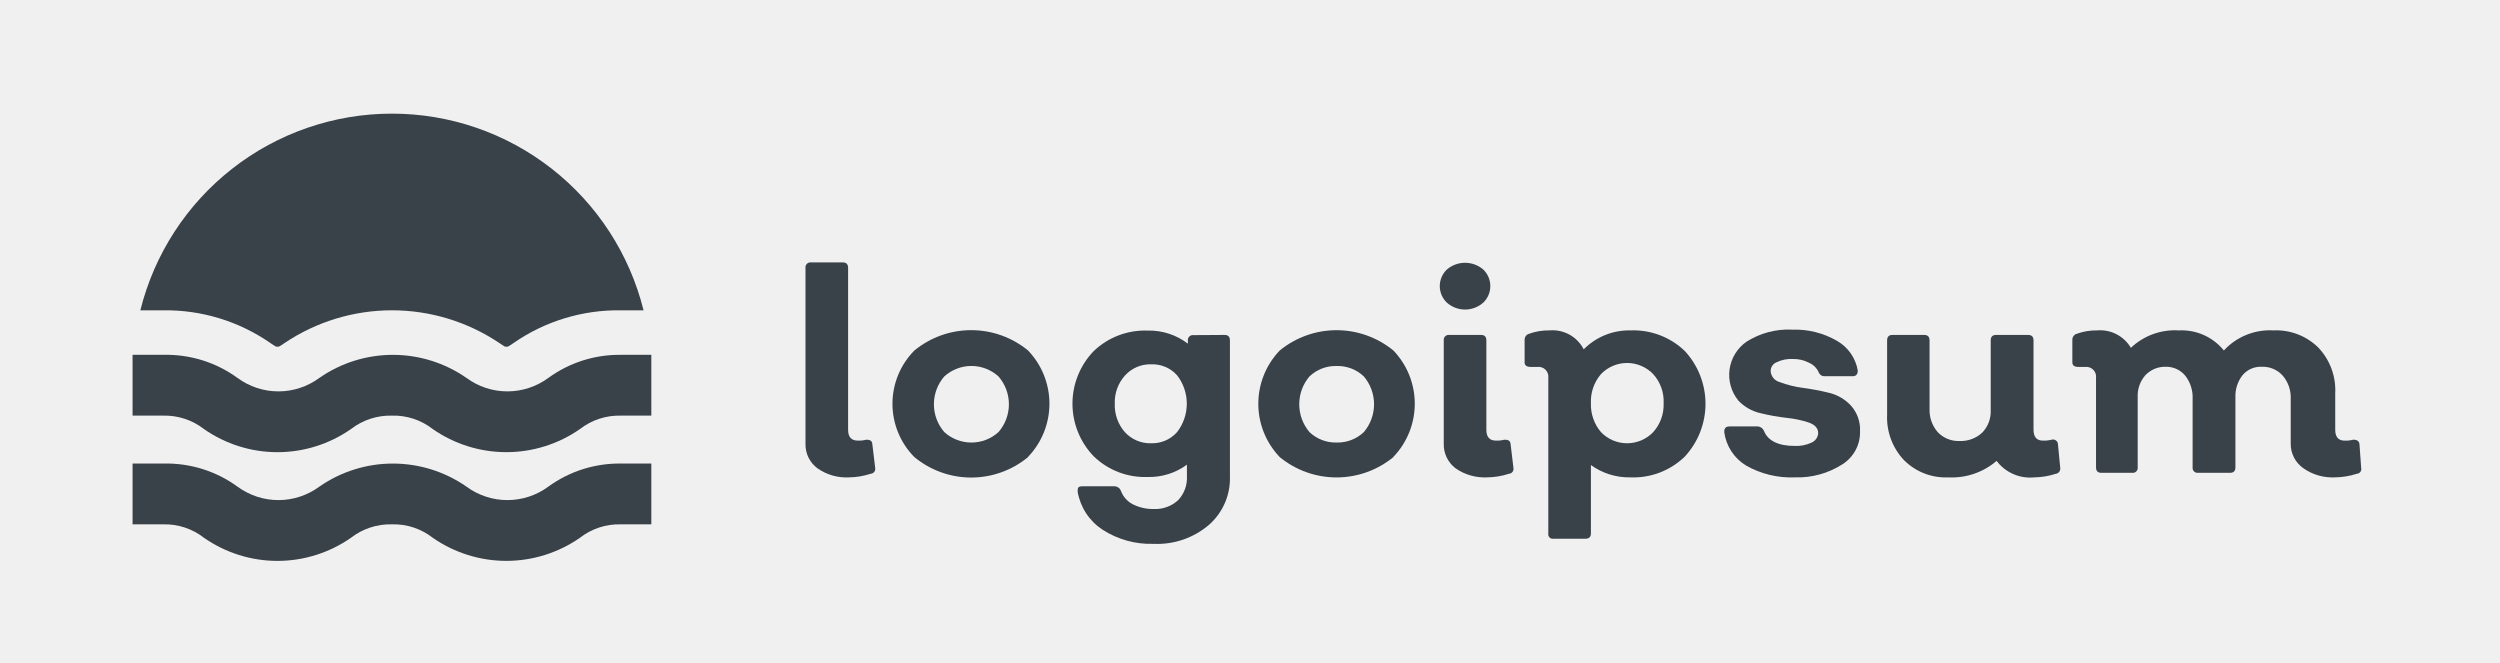
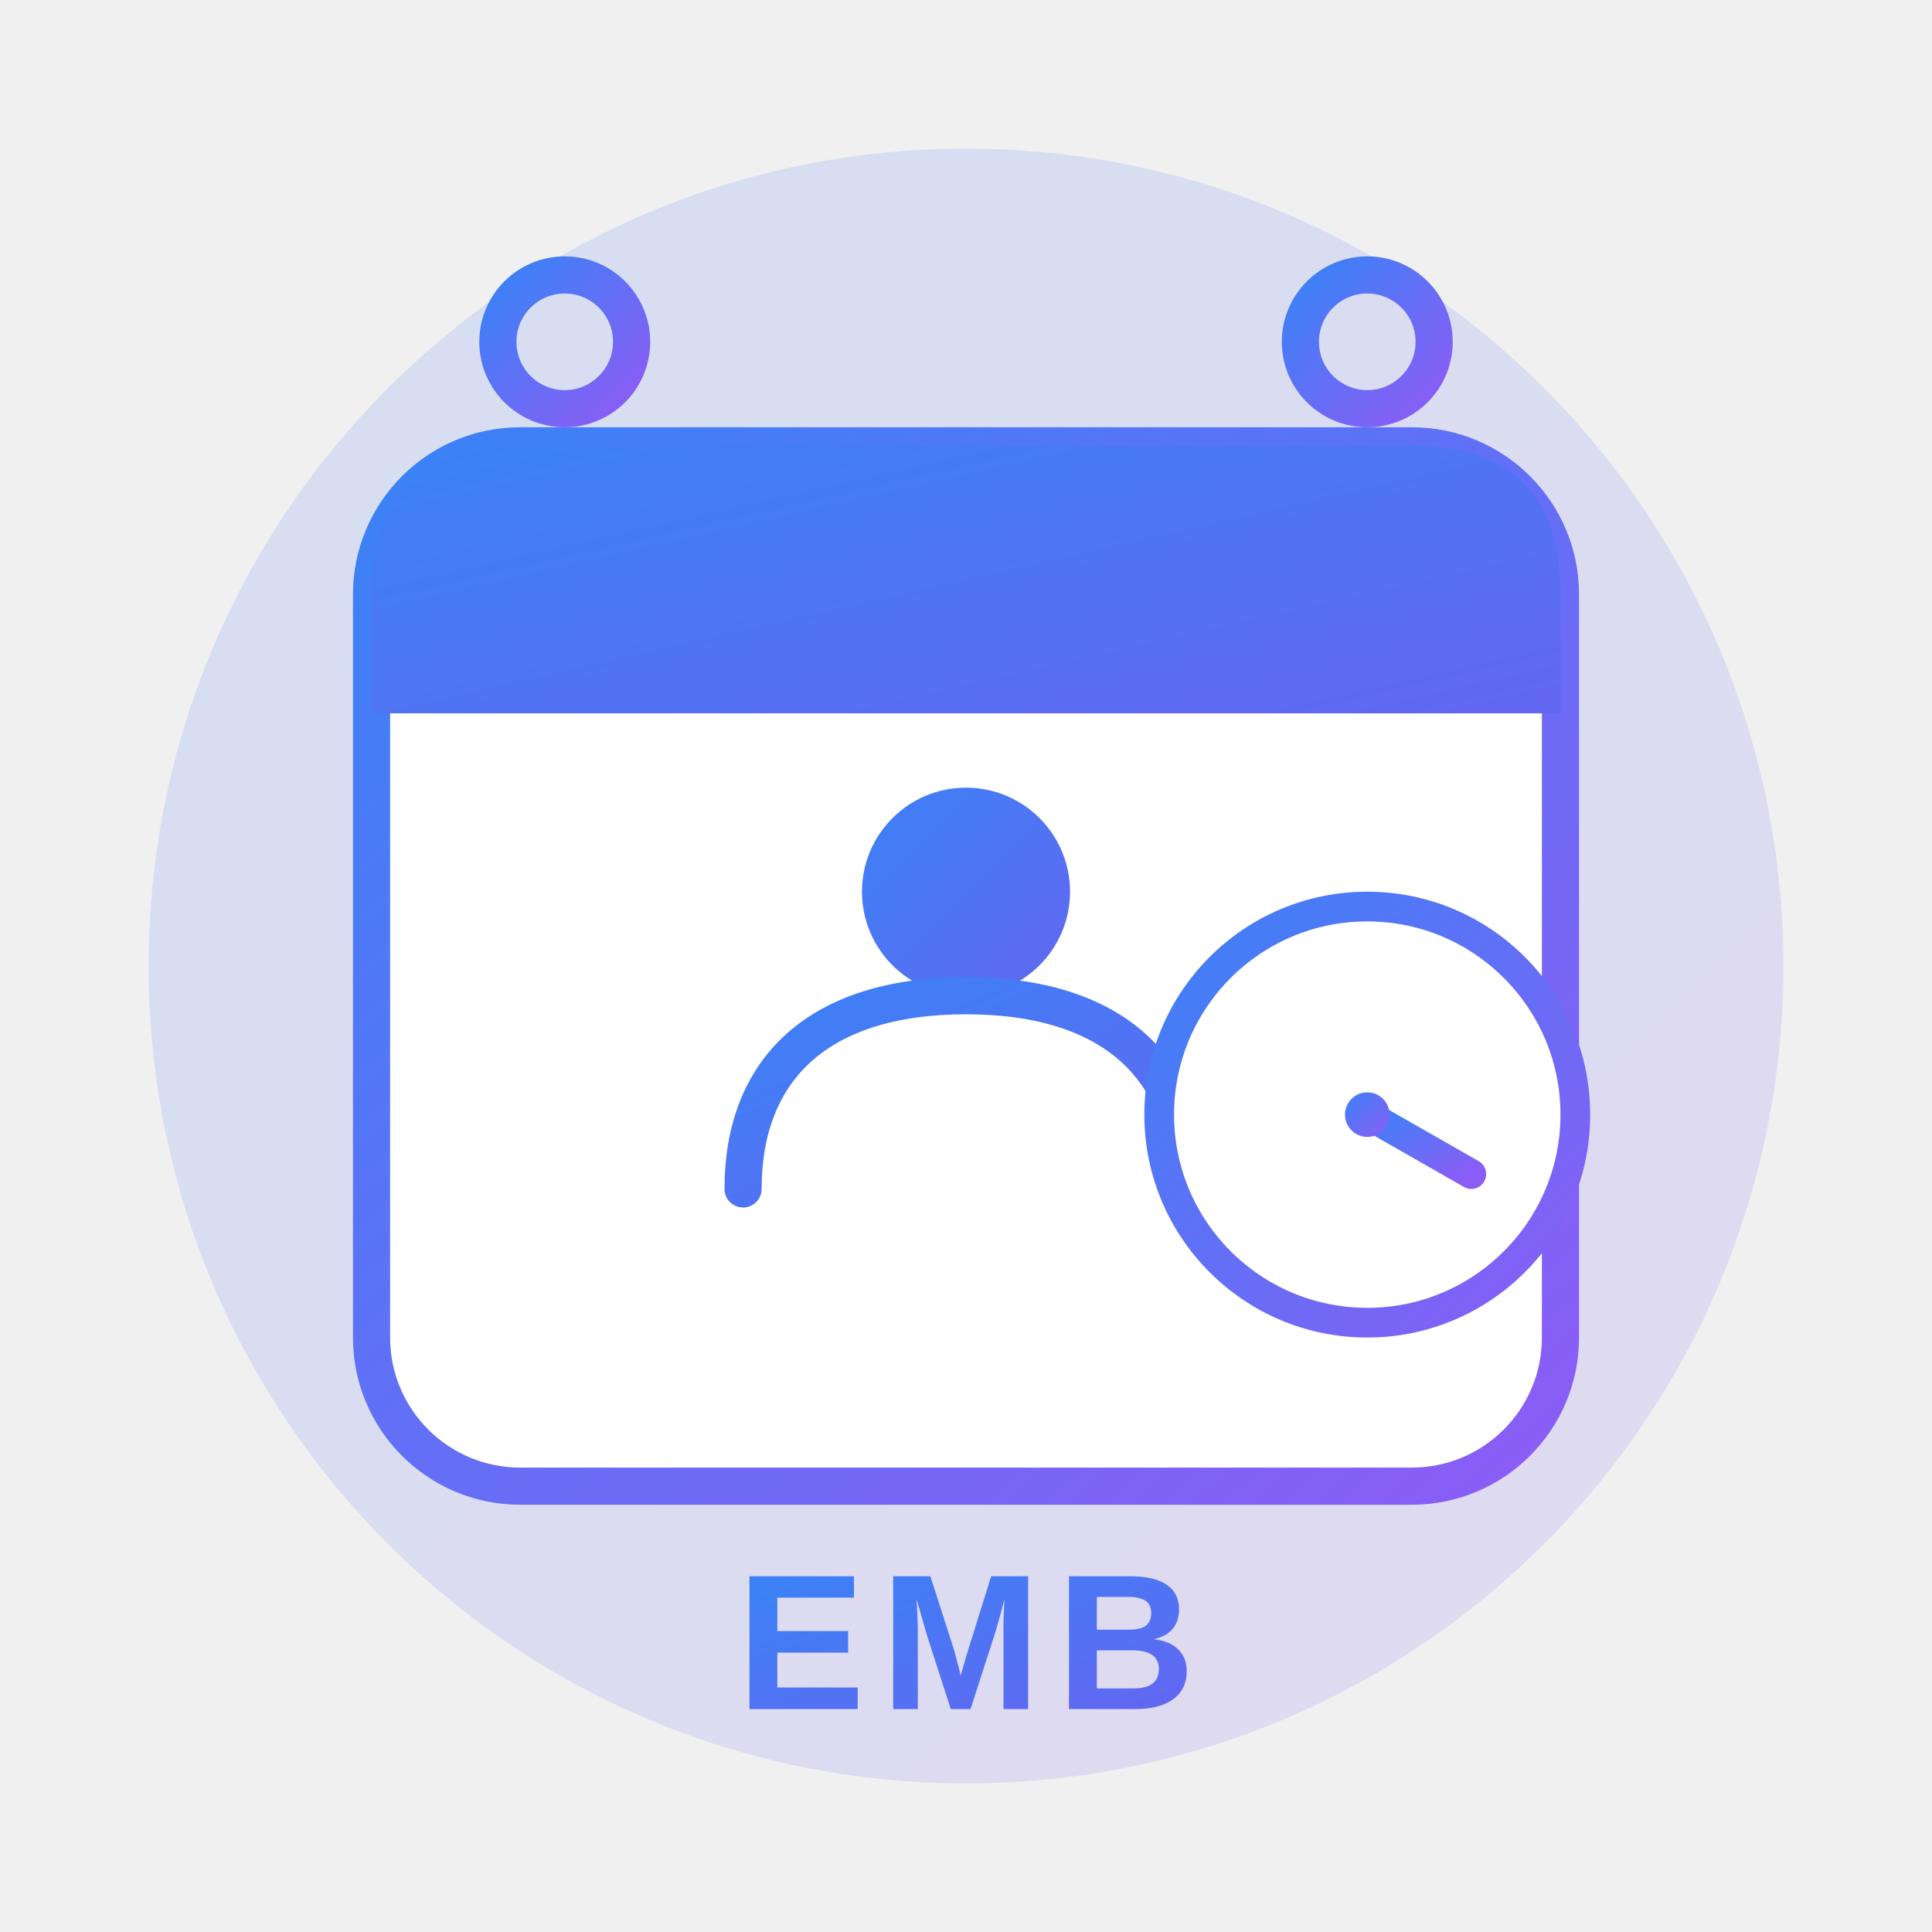
- <svg xmlns="http://www.w3.org/2000/svg" id="logo-3" width="132" height="35" viewBox="0 0 132 35" fill="none">
-   <path d="M44.83 25.205C44.235 25.237 43.647 25.068 43.16 24.725C42.957 24.574 42.793 24.376 42.683 24.148C42.573 23.919 42.521 23.668 42.53 23.415V14.145C42.525 14.105 42.529 14.066 42.542 14.028C42.555 13.991 42.576 13.957 42.604 13.929C42.632 13.901 42.666 13.88 42.703 13.867C42.741 13.854 42.781 13.85 42.82 13.855H44.5C44.69 13.855 44.78 13.955 44.78 14.145V22.695C44.78 23.075 44.95 23.265 45.3 23.265C45.448 23.271 45.597 23.254 45.74 23.215C45.94 23.215 46.05 23.275 46.06 23.455L46.21 24.705C46.217 24.741 46.217 24.779 46.208 24.815C46.2 24.851 46.183 24.885 46.16 24.914C46.138 24.944 46.109 24.968 46.076 24.985C46.043 25.003 46.007 25.013 45.97 25.015C45.602 25.136 45.218 25.2 44.83 25.205Z" class="ccustom" fill="#394149" />
-   <path d="M54.28 24.135C53.436 24.832 52.375 25.214 51.28 25.214C50.185 25.214 49.124 24.832 48.28 24.135C47.538 23.386 47.122 22.374 47.122 21.32C47.122 20.265 47.538 19.254 48.28 18.505C49.126 17.811 50.186 17.432 51.28 17.432C52.374 17.432 53.434 17.811 54.28 18.505C55.005 19.261 55.41 20.267 55.41 21.315C55.41 22.362 55.005 23.369 54.28 24.125V24.135ZM49.86 22.815C50.252 23.17 50.761 23.366 51.29 23.366C51.819 23.366 52.328 23.17 52.72 22.815C53.075 22.407 53.27 21.885 53.27 21.345C53.27 20.805 53.075 20.282 52.72 19.875C52.328 19.52 51.819 19.323 51.29 19.323C50.761 19.323 50.252 19.52 49.86 19.875C49.505 20.282 49.31 20.805 49.31 21.345C49.31 21.885 49.505 22.407 49.86 22.815Z" class="ccustom" fill="#394149" />
-   <path d="M64.66 17.685C64.85 17.685 64.94 17.785 64.94 17.975V25.145C64.957 25.629 64.867 26.11 64.675 26.555C64.483 27 64.194 27.396 63.83 27.715C63.021 28.404 61.982 28.762 60.92 28.715C59.961 28.748 59.015 28.487 58.21 27.965C57.866 27.739 57.572 27.445 57.347 27.101C57.122 26.757 56.97 26.37 56.9 25.965C56.9 25.765 56.9 25.675 57.17 25.675H58.85C58.921 25.677 58.99 25.7 59.049 25.741C59.108 25.782 59.153 25.839 59.18 25.905C59.289 26.208 59.506 26.461 59.79 26.615C60.136 26.793 60.521 26.883 60.91 26.875C61.145 26.888 61.38 26.854 61.601 26.774C61.823 26.696 62.026 26.573 62.2 26.415C62.359 26.249 62.482 26.053 62.563 25.838C62.644 25.623 62.68 25.394 62.67 25.165V24.535C62.069 24.977 61.336 25.206 60.59 25.185C60.068 25.204 59.547 25.117 59.059 24.93C58.571 24.742 58.126 24.458 57.75 24.095C57.029 23.349 56.626 22.352 56.626 21.315C56.626 20.277 57.029 19.281 57.75 18.535C58.127 18.174 58.573 17.893 59.061 17.708C59.549 17.522 60.069 17.436 60.59 17.455C61.358 17.434 62.11 17.678 62.72 18.145V17.985C62.715 17.946 62.719 17.907 62.732 17.871C62.744 17.834 62.764 17.801 62.791 17.773C62.818 17.745 62.851 17.724 62.887 17.71C62.923 17.697 62.962 17.692 63 17.695L64.66 17.685ZM60.78 23.405C61.038 23.413 61.294 23.364 61.531 23.262C61.767 23.16 61.979 23.007 62.15 22.815C62.483 22.385 62.663 21.858 62.663 21.315C62.663 20.772 62.483 20.244 62.15 19.815C61.979 19.625 61.769 19.474 61.534 19.374C61.299 19.274 61.045 19.226 60.79 19.235C60.529 19.227 60.27 19.275 60.03 19.377C59.79 19.479 59.575 19.632 59.4 19.825C59.032 20.235 58.838 20.773 58.86 21.325C58.842 21.87 59.031 22.403 59.39 22.815C59.566 23.007 59.781 23.16 60.021 23.262C60.261 23.363 60.52 23.412 60.78 23.405Z" class="ccustom" fill="#394149" />
-   <path d="M73.57 24.135C72.724 24.829 71.664 25.208 70.57 25.208C69.476 25.208 68.416 24.829 67.57 24.135C66.844 23.377 66.439 22.369 66.439 21.32C66.439 20.271 66.844 19.262 67.57 18.505C68.417 17.813 69.477 17.434 70.57 17.434C71.663 17.434 72.723 17.813 73.57 18.505C74.295 19.261 74.7 20.267 74.7 21.315C74.7 22.362 74.295 23.369 73.57 24.125V24.135ZM69.14 22.815C69.332 22.997 69.558 23.14 69.805 23.234C70.052 23.328 70.316 23.373 70.58 23.365C70.843 23.372 71.104 23.326 71.35 23.232C71.595 23.138 71.82 22.996 72.01 22.815C72.359 22.404 72.55 21.883 72.55 21.345C72.55 20.806 72.359 20.285 72.01 19.875C71.82 19.694 71.595 19.552 71.35 19.457C71.104 19.363 70.843 19.318 70.58 19.325C70.316 19.317 70.052 19.361 69.805 19.455C69.558 19.55 69.332 19.692 69.14 19.875C68.791 20.285 68.6 20.806 68.6 21.345C68.6 21.883 68.791 22.404 69.14 22.815Z" class="ccustom" fill="#394149" />
-   <path d="M78.31 15.985C78.046 16.216 77.706 16.344 77.355 16.344C77.004 16.344 76.664 16.216 76.4 15.985C76.28 15.872 76.185 15.735 76.119 15.584C76.054 15.433 76.02 15.27 76.02 15.105C76.02 14.94 76.054 14.777 76.119 14.626C76.185 14.474 76.28 14.338 76.4 14.225C76.667 13.999 77.005 13.875 77.355 13.875C77.705 13.875 78.043 13.999 78.31 14.225C78.43 14.338 78.525 14.474 78.591 14.626C78.656 14.777 78.689 14.94 78.689 15.105C78.689 15.27 78.656 15.433 78.591 15.584C78.525 15.735 78.43 15.872 78.31 15.985ZM78.52 25.205C77.926 25.234 77.338 25.065 76.85 24.725C76.65 24.572 76.489 24.373 76.381 24.145C76.273 23.917 76.221 23.667 76.23 23.415V17.975C76.225 17.936 76.229 17.896 76.242 17.858C76.255 17.821 76.276 17.787 76.304 17.759C76.332 17.731 76.366 17.71 76.403 17.697C76.441 17.684 76.481 17.68 76.52 17.685H78.2C78.39 17.685 78.48 17.785 78.48 17.975V22.695C78.48 23.075 78.65 23.265 78.99 23.265C79.142 23.27 79.293 23.253 79.44 23.215C79.64 23.215 79.75 23.275 79.76 23.455L79.91 24.705C79.917 24.741 79.916 24.779 79.908 24.815C79.9 24.851 79.883 24.885 79.861 24.914C79.838 24.944 79.809 24.968 79.776 24.985C79.743 25.003 79.707 25.013 79.67 25.015C79.299 25.137 78.911 25.201 78.52 25.205Z" class="ccustom" fill="#394149" />
-   <path d="M86.09 17.445C86.615 17.424 87.138 17.509 87.63 17.694C88.121 17.88 88.57 18.162 88.95 18.525C89.657 19.284 90.05 20.282 90.05 21.32C90.05 22.357 89.657 23.356 88.95 24.115C88.572 24.48 88.123 24.765 87.632 24.953C87.14 25.14 86.616 25.226 86.09 25.205C85.341 25.221 84.607 24.993 84 24.555V28.165C84 28.355 83.9 28.445 83.71 28.445H82.03C81.992 28.452 81.952 28.45 81.915 28.438C81.878 28.427 81.844 28.406 81.816 28.378C81.789 28.351 81.768 28.317 81.757 28.28C81.745 28.243 81.743 28.203 81.75 28.165V19.965C81.762 19.884 81.755 19.803 81.729 19.726C81.704 19.649 81.66 19.579 81.603 19.521C81.546 19.464 81.476 19.421 81.399 19.396C81.322 19.37 81.24 19.363 81.16 19.375H80.83C80.61 19.375 80.5 19.295 80.5 19.135V17.955C80.495 17.882 80.515 17.809 80.557 17.749C80.599 17.689 80.66 17.645 80.73 17.625C81.076 17.499 81.442 17.438 81.81 17.445C82.177 17.412 82.545 17.49 82.868 17.668C83.19 17.846 83.452 18.117 83.62 18.445C83.942 18.119 84.327 17.862 84.752 17.69C85.177 17.518 85.632 17.435 86.09 17.445ZM84.53 22.815C84.708 23.001 84.922 23.149 85.16 23.251C85.397 23.352 85.652 23.404 85.91 23.404C86.168 23.404 86.423 23.352 86.66 23.251C86.897 23.149 87.112 23.001 87.29 22.815C87.666 22.396 87.863 21.847 87.84 21.285C87.866 20.722 87.668 20.172 87.29 19.755C87.112 19.568 86.897 19.42 86.66 19.319C86.423 19.217 86.168 19.165 85.91 19.165C85.652 19.165 85.397 19.217 85.16 19.319C84.922 19.42 84.708 19.568 84.53 19.755C84.166 20.179 83.977 20.726 84 21.285C83.98 21.843 84.169 22.389 84.53 22.815Z" class="ccustom" fill="#394149" />
-   <path d="M94.77 25.205C93.872 25.242 92.982 25.027 92.2 24.585C91.886 24.396 91.619 24.138 91.418 23.832C91.217 23.526 91.088 23.178 91.04 22.815C91.04 22.615 91.11 22.515 91.33 22.515H92.8C92.87 22.517 92.938 22.539 92.996 22.578C93.054 22.617 93.101 22.671 93.13 22.735C93.34 23.275 93.89 23.545 94.77 23.545C95.077 23.559 95.383 23.497 95.66 23.365C95.756 23.322 95.838 23.253 95.898 23.167C95.958 23.081 95.993 22.98 96 22.875C96 22.615 95.84 22.435 95.52 22.315C95.141 22.188 94.748 22.105 94.35 22.065C93.879 22.011 93.411 21.928 92.95 21.815C92.502 21.713 92.094 21.48 91.78 21.145C91.595 20.917 91.459 20.653 91.38 20.371C91.301 20.088 91.281 19.792 91.321 19.501C91.362 19.21 91.461 18.931 91.614 18.681C91.767 18.43 91.97 18.214 92.21 18.045C92.931 17.586 93.776 17.362 94.63 17.405C95.456 17.377 96.274 17.581 96.99 17.995C97.279 18.158 97.527 18.384 97.717 18.655C97.908 18.927 98.035 19.238 98.09 19.565C98.09 19.765 98 19.865 97.82 19.865H96.34C96.278 19.868 96.216 19.853 96.162 19.821C96.109 19.789 96.066 19.741 96.04 19.685C95.941 19.448 95.755 19.258 95.52 19.155C95.255 19.016 94.959 18.947 94.66 18.955C94.367 18.939 94.075 18.997 93.81 19.125C93.717 19.161 93.637 19.224 93.579 19.306C93.522 19.388 93.491 19.485 93.49 19.585C93.496 19.721 93.546 19.853 93.633 19.959C93.719 20.065 93.837 20.141 93.97 20.175C94.354 20.32 94.753 20.42 95.16 20.475C95.628 20.536 96.092 20.623 96.55 20.735C96.998 20.836 97.406 21.07 97.72 21.405C97.888 21.589 98.018 21.805 98.102 22.041C98.186 22.276 98.223 22.525 98.21 22.775C98.219 23.12 98.138 23.462 97.975 23.767C97.811 24.072 97.572 24.33 97.28 24.515C96.533 24.994 95.657 25.235 94.77 25.205Z" class="ccustom" fill="#394149" />
-   <path d="M108.78 24.705C108.786 24.74 108.784 24.776 108.776 24.811C108.767 24.846 108.752 24.879 108.73 24.908C108.709 24.937 108.682 24.961 108.651 24.98C108.62 24.998 108.586 25.01 108.55 25.015C108.185 25.134 107.804 25.198 107.42 25.205C107.04 25.244 106.656 25.185 106.306 25.032C105.955 24.88 105.65 24.64 105.42 24.335C104.714 24.942 103.8 25.254 102.87 25.205C102.438 25.225 102.007 25.154 101.604 24.997C101.201 24.84 100.835 24.601 100.53 24.295C100.227 23.974 99.992 23.595 99.839 23.18C99.686 22.766 99.619 22.326 99.64 21.885V17.975C99.64 17.785 99.73 17.685 99.92 17.685H101.6C101.79 17.685 101.88 17.785 101.88 17.975V21.585C101.862 22.035 102.015 22.474 102.31 22.815C102.457 22.971 102.636 23.093 102.834 23.174C103.032 23.256 103.246 23.293 103.46 23.285C103.679 23.294 103.898 23.26 104.104 23.185C104.31 23.109 104.499 22.994 104.66 22.845C104.812 22.688 104.931 22.501 105.008 22.296C105.086 22.092 105.12 21.873 105.11 21.655V17.975C105.11 17.785 105.2 17.685 105.39 17.685H107.09C107.28 17.685 107.37 17.785 107.37 17.975V22.685C107.37 23.075 107.54 23.265 107.87 23.265C108.025 23.271 108.18 23.254 108.33 23.215C108.368 23.204 108.408 23.202 108.446 23.209C108.485 23.216 108.521 23.232 108.553 23.255C108.585 23.278 108.611 23.308 108.63 23.343C108.648 23.377 108.658 23.416 108.66 23.455L108.78 24.705Z" class="ccustom" fill="#394149" />
-   <path d="M124.67 24.705C124.679 24.741 124.68 24.778 124.673 24.814C124.665 24.85 124.65 24.884 124.628 24.914C124.606 24.944 124.578 24.968 124.545 24.985C124.513 25.003 124.477 25.013 124.44 25.015C124.068 25.136 123.681 25.2 123.29 25.205C122.695 25.235 122.108 25.067 121.62 24.725C121.409 24.578 121.238 24.382 121.121 24.154C121.004 23.925 120.945 23.671 120.95 23.415V21.065C120.971 20.616 120.821 20.177 120.53 19.835C120.39 19.678 120.216 19.555 120.023 19.474C119.829 19.393 119.62 19.355 119.41 19.365C119.221 19.358 119.033 19.393 118.859 19.47C118.686 19.546 118.533 19.66 118.41 19.805C118.146 20.14 118.011 20.559 118.03 20.985V24.675C118.03 24.865 117.94 24.965 117.75 24.965H116.06C116.021 24.97 115.981 24.965 115.944 24.953C115.906 24.94 115.872 24.919 115.844 24.89C115.816 24.863 115.795 24.829 115.782 24.791C115.769 24.754 115.765 24.714 115.77 24.675V21.065C115.792 20.621 115.653 20.185 115.38 19.835C115.258 19.688 115.105 19.569 114.932 19.488C114.76 19.407 114.571 19.365 114.38 19.365C114.176 19.357 113.973 19.391 113.783 19.467C113.593 19.543 113.422 19.658 113.28 19.805C112.994 20.129 112.847 20.553 112.87 20.985V24.675C112.875 24.714 112.871 24.754 112.858 24.791C112.845 24.829 112.824 24.863 112.796 24.89C112.768 24.919 112.734 24.94 112.697 24.953C112.659 24.965 112.619 24.97 112.58 24.965H110.95C110.76 24.965 110.67 24.865 110.67 24.675V19.965C110.682 19.884 110.675 19.803 110.649 19.726C110.624 19.649 110.581 19.579 110.523 19.521C110.466 19.464 110.396 19.421 110.319 19.396C110.242 19.37 110.16 19.363 110.08 19.375H109.75C109.53 19.375 109.42 19.295 109.42 19.135V17.955C109.415 17.882 109.435 17.809 109.477 17.749C109.519 17.689 109.58 17.645 109.65 17.625C109.996 17.499 110.362 17.438 110.73 17.445C111.083 17.415 111.438 17.485 111.753 17.648C112.068 17.811 112.33 18.059 112.51 18.365C112.847 18.045 113.247 17.798 113.684 17.64C114.121 17.482 114.586 17.415 115.05 17.445C115.501 17.423 115.95 17.507 116.362 17.691C116.774 17.876 117.136 18.154 117.42 18.505C117.751 18.145 118.158 17.863 118.611 17.68C119.064 17.497 119.552 17.416 120.04 17.445C120.476 17.424 120.912 17.495 121.32 17.651C121.728 17.808 122.099 18.047 122.41 18.355C122.714 18.675 122.949 19.054 123.102 19.468C123.255 19.883 123.323 20.324 123.3 20.765V22.695C123.3 23.075 123.47 23.265 123.79 23.265C123.945 23.272 124.1 23.255 124.25 23.215C124.457 23.215 124.567 23.295 124.58 23.455L124.67 24.705Z" class="ccustom" fill="#394149" />
-   <path d="M7.41 16.385C8.148 13.419 9.856 10.786 12.264 8.904C14.671 7.022 17.639 6 20.695 6C23.751 6 26.719 7.022 29.126 8.904C31.534 10.786 33.242 13.419 33.98 16.385H32.78C30.756 16.355 28.773 16.96 27.11 18.115C27.014 18.184 26.914 18.248 26.81 18.305H26.67C26.566 18.248 26.466 18.184 26.37 18.115C24.692 16.987 22.717 16.384 20.695 16.384C18.673 16.384 16.698 16.987 15.02 18.115C14.924 18.184 14.824 18.248 14.72 18.305H14.58C14.476 18.248 14.376 18.184 14.28 18.115C12.617 16.96 10.634 16.355 8.61 16.385H7.41ZM30.62 22.655C31.236 22.175 32 21.924 32.78 21.945H34.39V18.735H32.78C31.405 18.718 30.062 19.146 28.95 19.955C28.324 20.416 27.567 20.665 26.79 20.665C26.013 20.665 25.256 20.416 24.63 19.955C23.49 19.161 22.134 18.736 20.745 18.736C19.356 18.736 18 19.161 16.86 19.955C16.234 20.416 15.477 20.665 14.7 20.665C13.923 20.665 13.166 20.416 12.54 19.955C11.414 19.136 10.052 18.707 8.66 18.735H7V21.945H8.61C9.391 21.924 10.154 22.175 10.77 22.655C11.908 23.449 13.262 23.875 14.65 23.875C16.038 23.875 17.392 23.449 18.53 22.655C19.147 22.177 19.91 21.926 20.69 21.945C21.471 21.922 22.235 22.174 22.85 22.655C23.99 23.448 25.346 23.874 26.735 23.874C28.124 23.874 29.48 23.448 30.62 22.655V22.655ZM30.62 28.395C31.236 27.915 32 27.664 32.78 27.685H34.39V24.475H32.78C31.405 24.458 30.062 24.886 28.95 25.695C28.324 26.156 27.567 26.405 26.79 26.405C26.013 26.405 25.256 26.156 24.63 25.695C23.49 24.901 22.134 24.476 20.745 24.476C19.356 24.476 18 24.901 16.86 25.695C16.234 26.156 15.477 26.405 14.7 26.405C13.923 26.405 13.166 26.156 12.54 25.695C11.414 24.876 10.052 24.447 8.66 24.475H7V27.685H8.61C9.391 27.664 10.154 27.915 10.77 28.395C11.908 29.189 13.262 29.615 14.65 29.615C16.038 29.615 17.392 29.189 18.53 28.395C19.147 27.916 19.91 27.666 20.69 27.685C21.471 27.662 22.235 27.913 22.85 28.395C23.99 29.188 25.346 29.614 26.735 29.614C28.124 29.614 29.48 29.188 30.62 28.395V28.395Z" class="ccustom" fill="#394149" />
+ <svg xmlns="http://www.w3.org/2000/svg" viewBox="0 0 130 130" fill="none">
+   <defs>
+     <linearGradient id="gradient" x1="0%" y1="0%" x2="100%" y2="100%">
+       <stop offset="0%" style="stop-color:#3b82f6;stop-opacity:1" />
+       <stop offset="100%" style="stop-color:#8b5cf6;stop-opacity:1" />
+     </linearGradient>
+     <linearGradient id="gradient-solid" x1="0%" y1="0%" x2="100%" y2="100%">
+       <stop offset="0%" style="stop-color:#3b82f6;stop-opacity:1" />
+       <stop offset="100%" style="stop-color:#6366f1;stop-opacity:1" />
+     </linearGradient>
+   </defs>
+   <circle cx="65" cy="65" r="55" fill="url(#gradient)" opacity="0.15" />
+   <rect x="25" y="30" width="80" height="70" rx="10" fill="white" stroke="url(#gradient)" stroke-width="2.5" />
+   <path d="M25 40 Q25 30 35 30 L95 30 Q105 30 105 40 L105 48 L25 48 Z" fill="url(#gradient-solid)" />
+   <circle cx="38" cy="23" r="4.5" stroke="url(#gradient)" stroke-width="2.5" fill="none" />
+   <circle cx="92" cy="23" r="4.5" stroke="url(#gradient)" stroke-width="2.5" fill="none" />
+   <g transform="translate(48, 52)">
+     <circle cx="17" cy="8" r="7" fill="url(#gradient-solid)" />
+     <path d="M2 28 C2 20, 7 15, 17 15 C27 15, 32 20, 32 28" stroke="url(#gradient-solid)" stroke-width="2.5" fill="none" stroke-linecap="round" />
+   </g>
+   <circle cx="92" cy="75" r="14" fill="white" stroke="url(#gradient)" stroke-width="2" />
+   <line x1="92" y1="75" x2="92" y2="66" stroke="url(#gradient)" stroke-width="2" stroke-linecap="round" />
+   <line x1="92" y1="75" x2="99" y2="79" stroke="url(#gradient)" stroke-width="2" stroke-linecap="round" />
+   <circle cx="92" cy="75" r="1.5" fill="url(#gradient)" />
+   <text x="65" y="115" font-family="Arial, sans-serif" font-size="13" font-weight="bold" fill="url(#gradient-solid)" text-anchor="middle" letter-spacing="1">EMB</text>
</svg>
